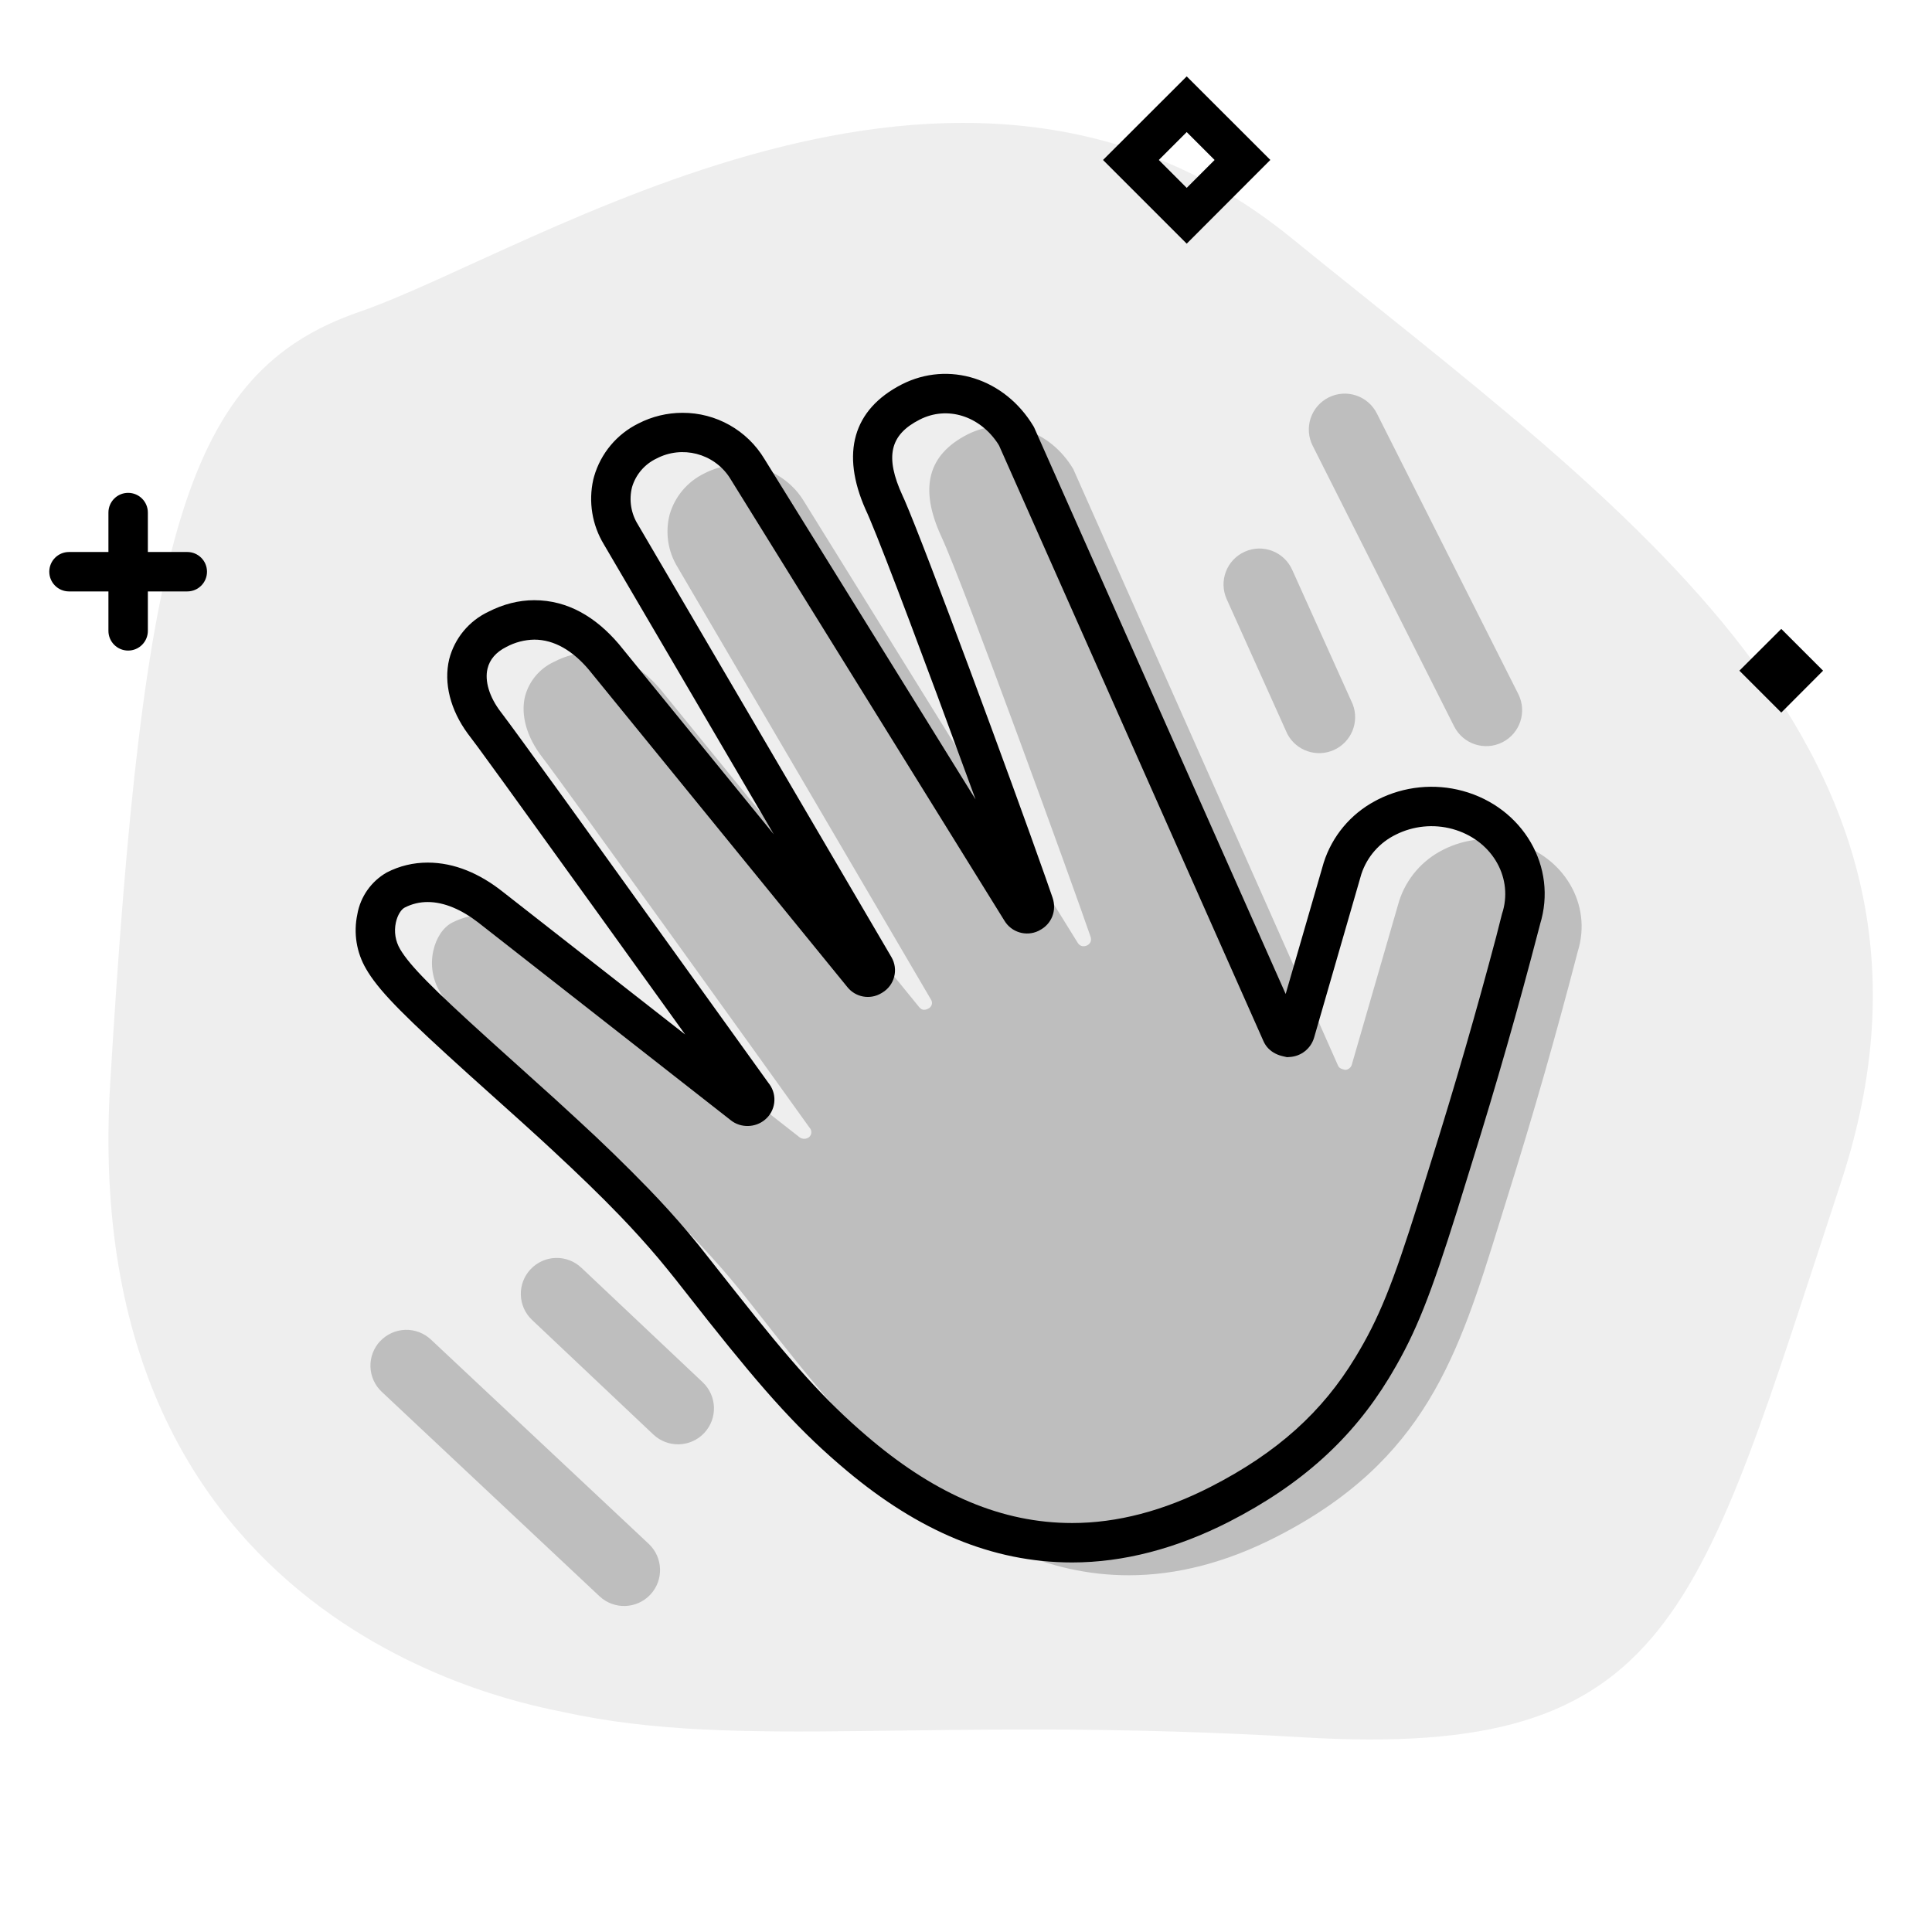
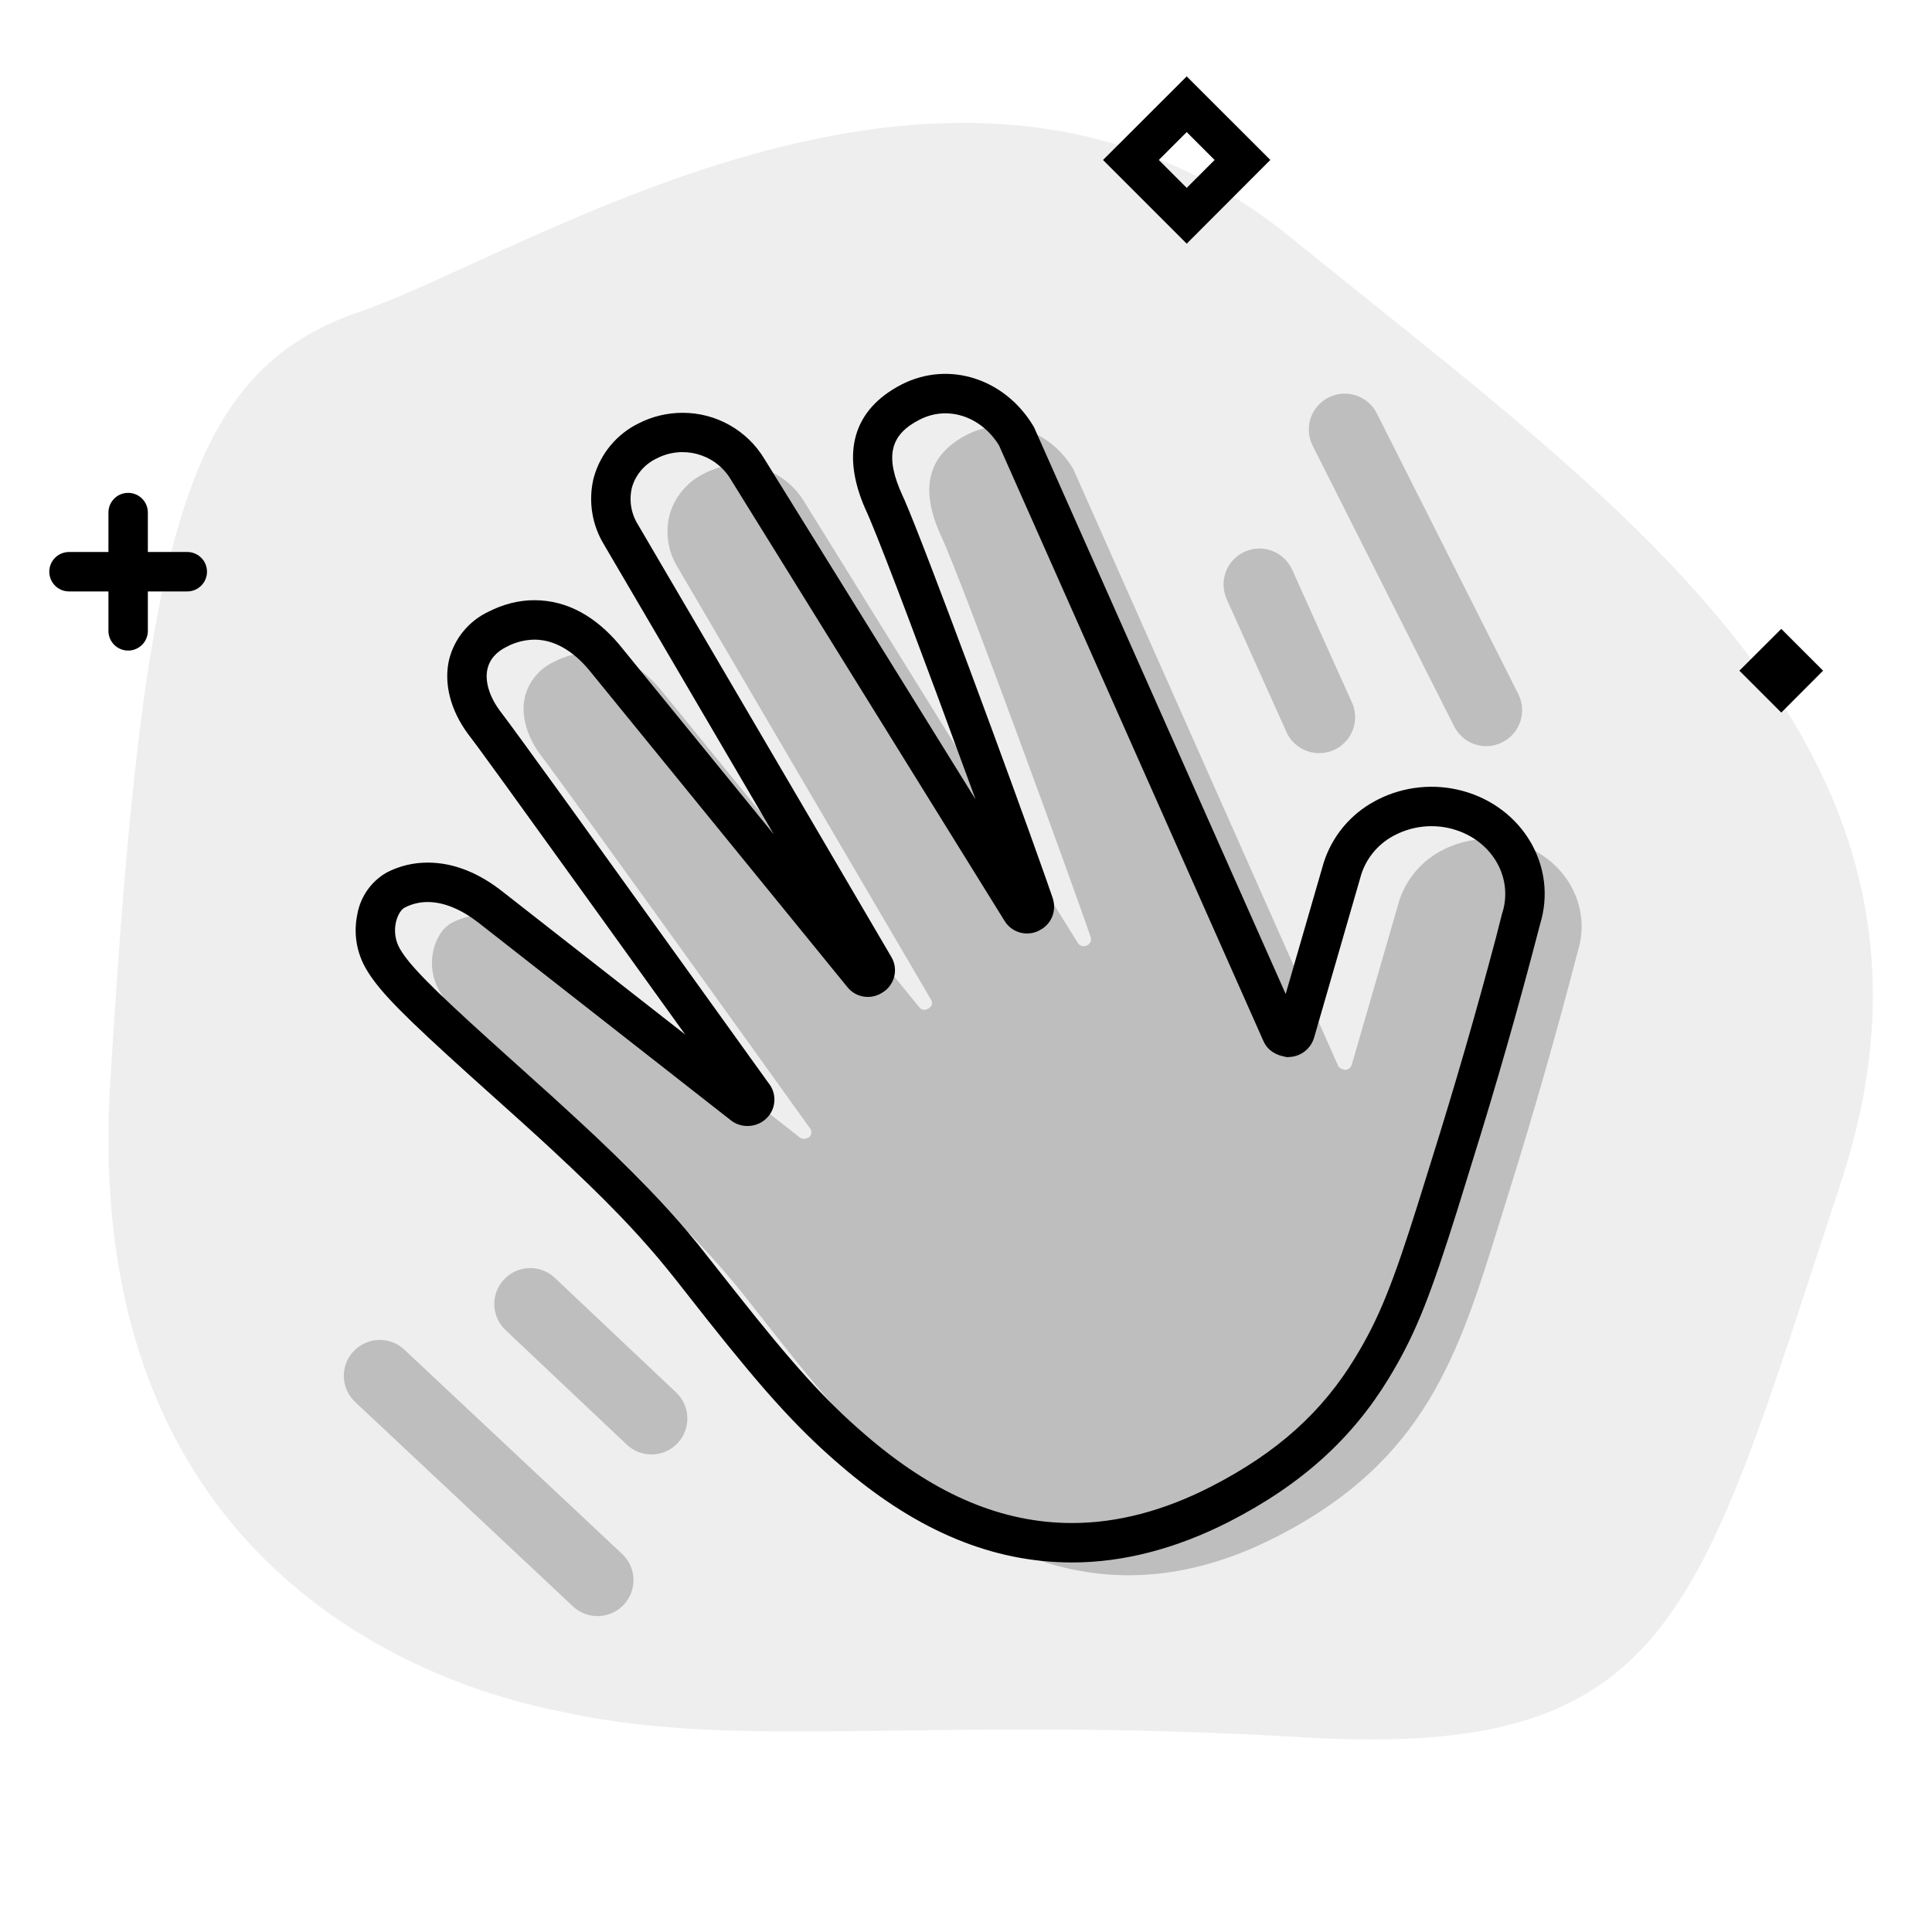
<svg aria-hidden="true" class="svg-spot spotWaveXL" width="196" height="196" viewBox="0 0 196 196">
  <path opacity=".07" d="M57.16 173.69c-3.79-.84-49.34-8.36-45.98-63.81 3.35-55.46 7.56-72.14 25.27-78.24 17.7-6.1 60.75-34.98 94.53-7.52 33.78 27.45 70.23 52.07 55.76 95.9-14.46 43.84-16.83 58.47-54.57 56.23-37.74-2.24-56.98 1.4-75-2.56z" />
-   <path d="M134.79 40.32c1.8-.9 3.98-.18 4.89 1.62l14.35 28.47a3.64 3.64 0 11-6.51 3.28l-14.35-28.47a3.64 3.64 0 011.62-4.9zm-8.51 15.65c1.83-.83 3.99 0 4.81 1.83l6.15 13.66a3.65 3.65 0 01-6.64 3l-6.15-13.67c-.83-1.84-.01-4 1.83-4.82zm-72.45 72.79a3.64 3.64 0 015.16-.14l12.3 11.61a3.64 3.64 0 11-5.01 5.3l-12.3-11.62a3.64 3.64 0 01-.15-5.15zm-15.26 7.3a3.64 3.64 0 015.15-.16l22.09 20.72a3.64 3.64 0 11-4.99 5.32L38.73 141.2a3.64 3.64 0 01-.16-5.15zm39.02-1.99c8.53 10.86 20.21 25.74 36.93 25.74 4.87 0 9.9-1.3 14.97-3.9 15.15-7.74 18.47-18.45 22.67-32l.74-2.38a515.59 515.59 0 007.17-25.03c1.48-4.75-1.43-9.65-6.45-11.02-2.4-.66-5-.4-7.18.71a8.84 8.84 0 00-4.5 5.22l-4.81 16.63a.74.74 0 01-.66.5c-.35-.08-.6-.16-.72-.42l-26.87-60.54c-2.4-4.01-6.97-5.42-10.74-3.5-4.04 2.07-4.9 5.46-2.64 10.36 2.3 4.96 13.3 35.24 15.13 40.57.14.4-.01.73-.34.9-.47.2-.78.02-.96-.27L81.6 50.92a7.68 7.68 0 00-10.17-2.88 6.7 6.7 0 00-3.49 4.14 6.89 6.89 0 00.8 5.36l25.71 43.87c.2.31.09.7-.23.89-.5.27-.76.12-.98-.14L66.98 69.91c-1.46-1.7-3.85-3.72-7.03-3.72a8.2 8.2 0 00-3.74.95 5.37 5.37 0 00-2.95 3.52c-.45 1.88.17 4.1 1.72 6.12 2.15 2.78 22.94 31.75 27.08 37.53l.13.17c.2.28.15.66-.11.88a.8.8 0 01-.96.02L55.5 95.32c-1.47-1.15-3.76-2.51-6.36-2.51-1.14 0-2.23.26-3.25.78-.93.47-1.65 1.56-1.94 2.9a5.74 5.74 0 00.66 4.11c1.52 2.59 6.56 7.11 11.9 11.9l.02.02c5.93 5.32 12.64 11.34 17.51 17.12 1.03 1.22 2.12 2.6 3.55 4.43z" opacity=".2" />
+   <path d="M134.79 40.32c1.8-.9 3.98-.18 4.89 1.62l14.35 28.47a3.64 3.64 0 11-6.51 3.28l-14.35-28.47a3.64 3.64 0 011.62-4.9zm-8.51 15.65c1.83-.83 3.99 0 4.81 1.83l6.15 13.66a3.65 3.65 0 01-6.64 3l-6.15-13.67c-.83-1.84-.01-4 1.83-4.82zm-75.14 73.82a3.64 3.64 0 015.15-.15l12.3 11.62a3.64 3.64 0 11-5 5.3l-12.3-11.62a3.64 3.64 0 01-.15-5.15zm-15.27 7.3a3.64 3.64 0 015.15-.17l22.1 20.73a3.64 3.64 0 11-5 5.31l-22.08-20.72a3.64 3.64 0 01-.17-5.16zm41.72-3.02c8.53 10.86 20.21 25.74 36.93 25.74 4.87 0 9.91-1.3 14.97-3.9 15.15-7.74 18.47-18.45 22.67-32l.74-2.38a515.59 515.59 0 007.17-25.03c1.48-4.75-1.43-9.65-6.45-11.02-2.4-.66-5-.4-7.18.71a8.84 8.84 0 00-4.5 5.22l-4.81 16.63a.74.74 0 01-.66.5c-.35-.08-.6-.16-.72-.42l-26.87-60.54c-2.4-4.01-6.97-5.42-10.74-3.5-4.04 2.07-4.9 5.46-2.64 10.36 2.3 4.96 13.3 35.24 15.13 40.57.14.4-.01.73-.34.9-.47.2-.78.02-.96-.27L81.6 50.92a7.68 7.68 0 00-10.17-2.88 6.7 6.7 0 00-3.49 4.14 6.89 6.89 0 00.8 5.36l25.71 43.87c.2.31.09.7-.23.89-.5.27-.76.12-.98-.14L66.98 69.91c-1.46-1.7-3.85-3.72-7.03-3.72a8.2 8.2 0 00-3.74.95 5.37 5.37 0 00-2.95 3.52c-.45 1.88.17 4.1 1.72 6.12 2.15 2.78 22.94 31.75 27.08 37.53l.13.17c.2.28.15.66-.11.88a.8.8 0 01-.96.02L55.5 95.32c-1.47-1.15-3.76-2.51-6.36-2.51-1.14 0-2.23.26-3.25.78-.93.47-1.65 1.56-1.94 2.9a5.74 5.74 0 00.66 4.11c1.52 2.59 6.56 7.11 11.9 11.9l.02.02c5.93 5.32 12.64 11.34 17.51 17.12 1.03 1.22 2.12 2.6 3.55 4.43z" opacity=".2" />
  <path d="M128.88 16.23l-8.49-8.48-8.49 8.48 8.49 8.49 8.48-8.49zm-8.49 2.83l-2.83-2.83 2.83-2.83 2.83 2.83-2.83 2.83zM15 52a2 2 0 10-4 0v4H7a2 2 0 100 4h4v4a2 2 0 104 0v-4h4a2 2 0 100-4h-4v-4zm169.95 16.04l-4.24-4.24-4.25 4.24 4.25 4.25 4.24-4.25zM91.48 39c-4.97 2.55-6.18 7-3.68 12.66l.2.44.25.58c1.58 3.72 6 15.52 9.72 25.7l1 2.72-21.42-34.54a9.66 9.66 0 00-8.32-4.68c-1.54 0-3.08.37-4.46 1.08a8.67 8.67 0 00-4.5 5.38l-.08.3a8.92 8.92 0 001.08 6.6l17.23 29.4-15.72-19.3c-2.32-2.72-5.16-4.45-8.58-4.45-1.57 0-3.14.4-4.65 1.17a7.35 7.35 0 00-3.98 4.82c-.58 2.43.13 5.15 1.88 7.54l1.08 1.44 2.78 3.82 9.5 13.17 8.7 12.1-18.53-14.5c-2.28-1.8-4.84-2.94-7.59-2.94-1.45 0-2.85.33-4.15 1a6.1 6.1 0 00-2.99 4.25c-.4 1.9-.09 3.87.9 5.55l.21.35c1.37 2.16 3.88 4.64 10.21 10.36l5.3 4.76 1.98 1.8 1.17 1.08c2.66 2.47 4.9 4.63 6.89 6.7a90.97 90.97 0 013.86 4.27l.85 1.03.88 1.09 3.36 4.27c5.88 7.4 9.36 11.27 14.1 15.23 7.18 6 14.64 9.26 22.81 9.26 5.2 0 10.55-1.4 15.88-4.11 7.45-3.81 12.54-8.5 16.24-14.57l.31-.52c2.5-4.2 3.97-8.04 6.63-16.5l1.5-4.85a506.1 506.1 0 006.78-23.7l.14-.53-.02.06c1.82-5.84-1.72-11.88-7.83-13.55a12.08 12.08 0 00-8.61.87l-.3.16a10.8 10.8 0 00-5.2 6.24l-3.86 13.33-25.52-57.48-.06-.11c-2.91-4.86-8.6-6.68-13.37-4.25zm9.8 6.08l.08.13 26.82 60.42c.25.56.66.97 1.18 1.24.3.16.58.24.94.32l.27.06.28-.02a2.74 2.74 0 002.46-1.95l4.8-16.61a6.83 6.83 0 013.5-4 8.08 8.08 0 015.74-.57c3.89 1.07 6.1 4.72 5.13 8.28l-.1.32-.6 2.36a516.93 516.93 0 01-6.53 22.57l-1.38 4.43c-2.57 8.17-3.97 11.71-6.4 15.69-3.3 5.44-7.84 9.6-14.64 13.08-4.78 2.45-9.51 3.68-14.06 3.68-7.13 0-13.73-2.89-20.25-8.33l-.58-.49c-4.29-3.66-7.64-7.45-13.35-14.67l-2.9-3.67a59.84 59.84 0 00-1.75-2.16l-.11-.14a90.66 90.66 0 00-4.04-4.46 171.92 171.92 0 00-7.05-6.86l-2.44-2.24-6.66-6c-5.75-5.2-8.07-7.53-9.05-9.2a3.74 3.74 0 01-.43-2.7c.17-.78.55-1.34.9-1.52a5.06 5.06 0 012.33-.56c1.7 0 3.48.8 5.13 2.08l25.62 20.06c1 .8 2.49.77 3.47-.06a2.65 2.65 0 00.46-3.58l-.15-.2-20.58-28.63c-3.43-4.74-5.66-7.8-6.42-8.8l-.1-.13c-1.2-1.56-1.66-3.19-1.36-4.42.22-.92.85-1.67 1.91-2.2a6.2 6.2 0 012.83-.74c2.04 0 3.9 1.13 5.51 3.02l26.24 32.21a2.66 2.66 0 003.46.64l.1-.06a2.64 2.64 0 00.92-3.61L64.72 53.22a4.9 4.9 0 01-.6-3.8 4.68 4.68 0 012.48-2.9 5.7 5.7 0 017.4 1.9l27.89 44.97a2.68 2.68 0 003.46 1.05l.11-.06c1.23-.63 1.77-2 1.32-3.32l-.74-2.12c-3.54-10.05-12.1-33.2-14.27-38.2l-.2-.44c-1.84-3.99-1.28-6.2 1.73-7.73 2.78-1.42 6.1-.41 7.98 2.5z" />
</svg>
